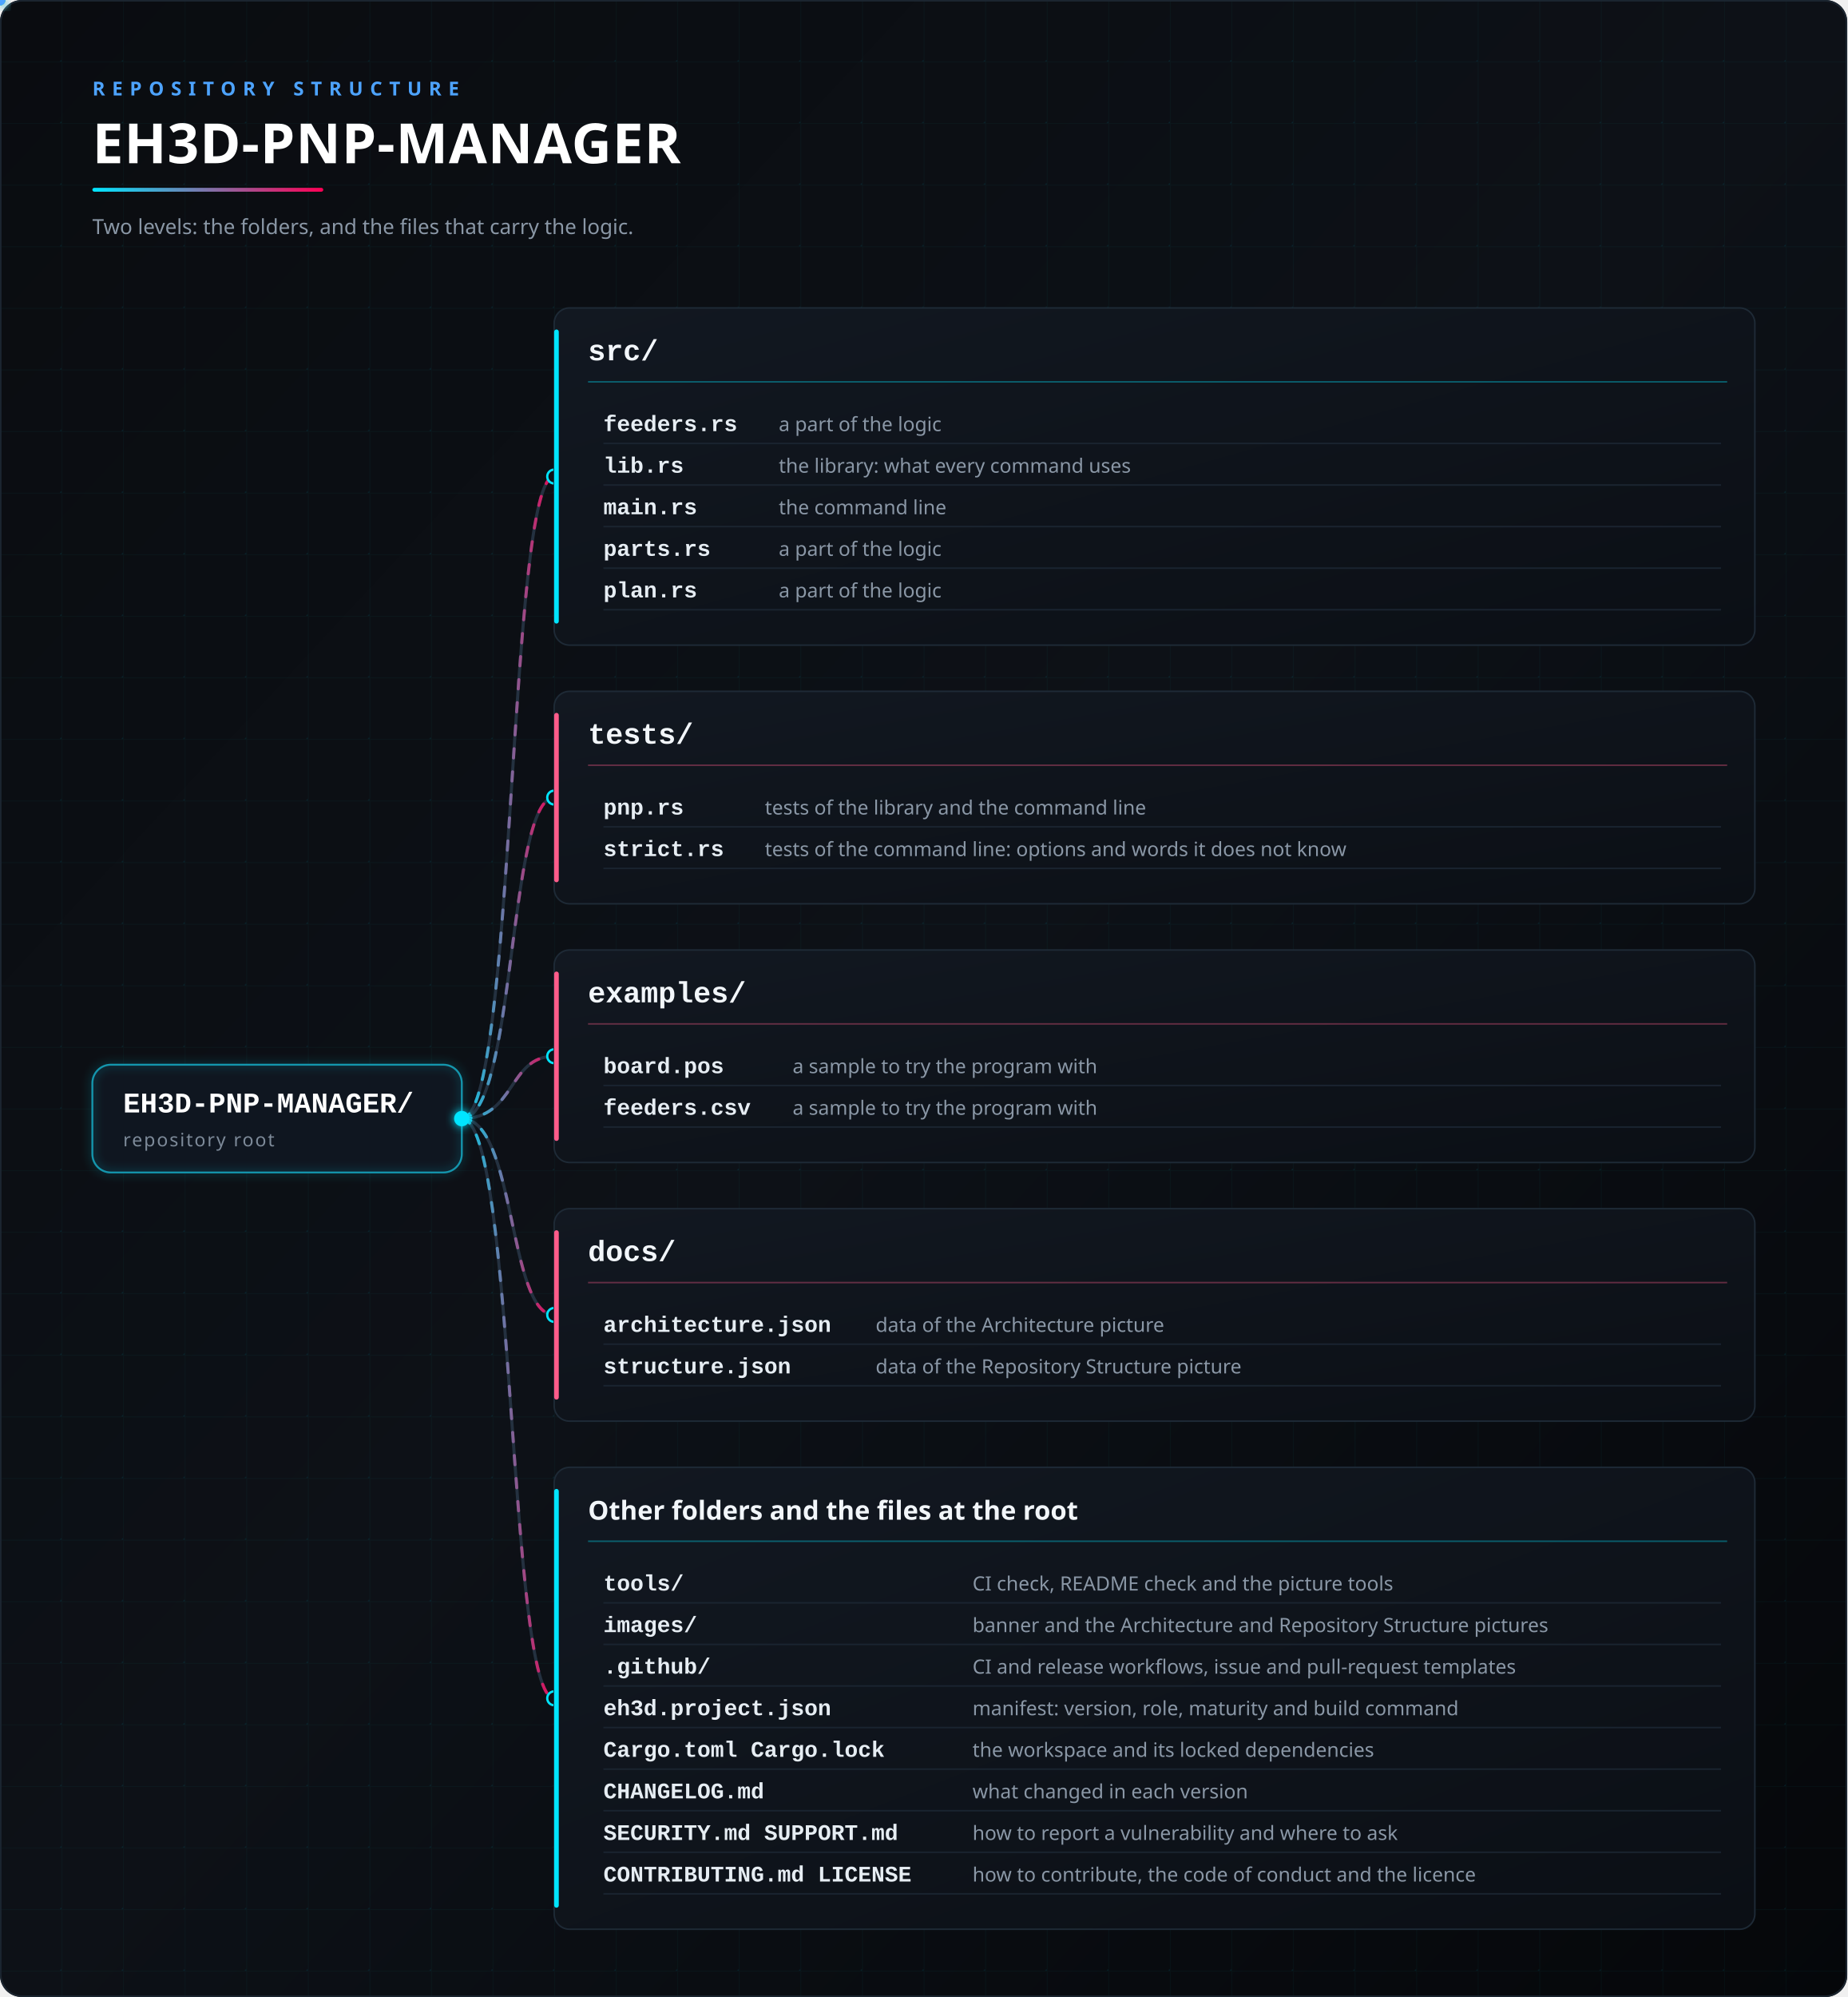
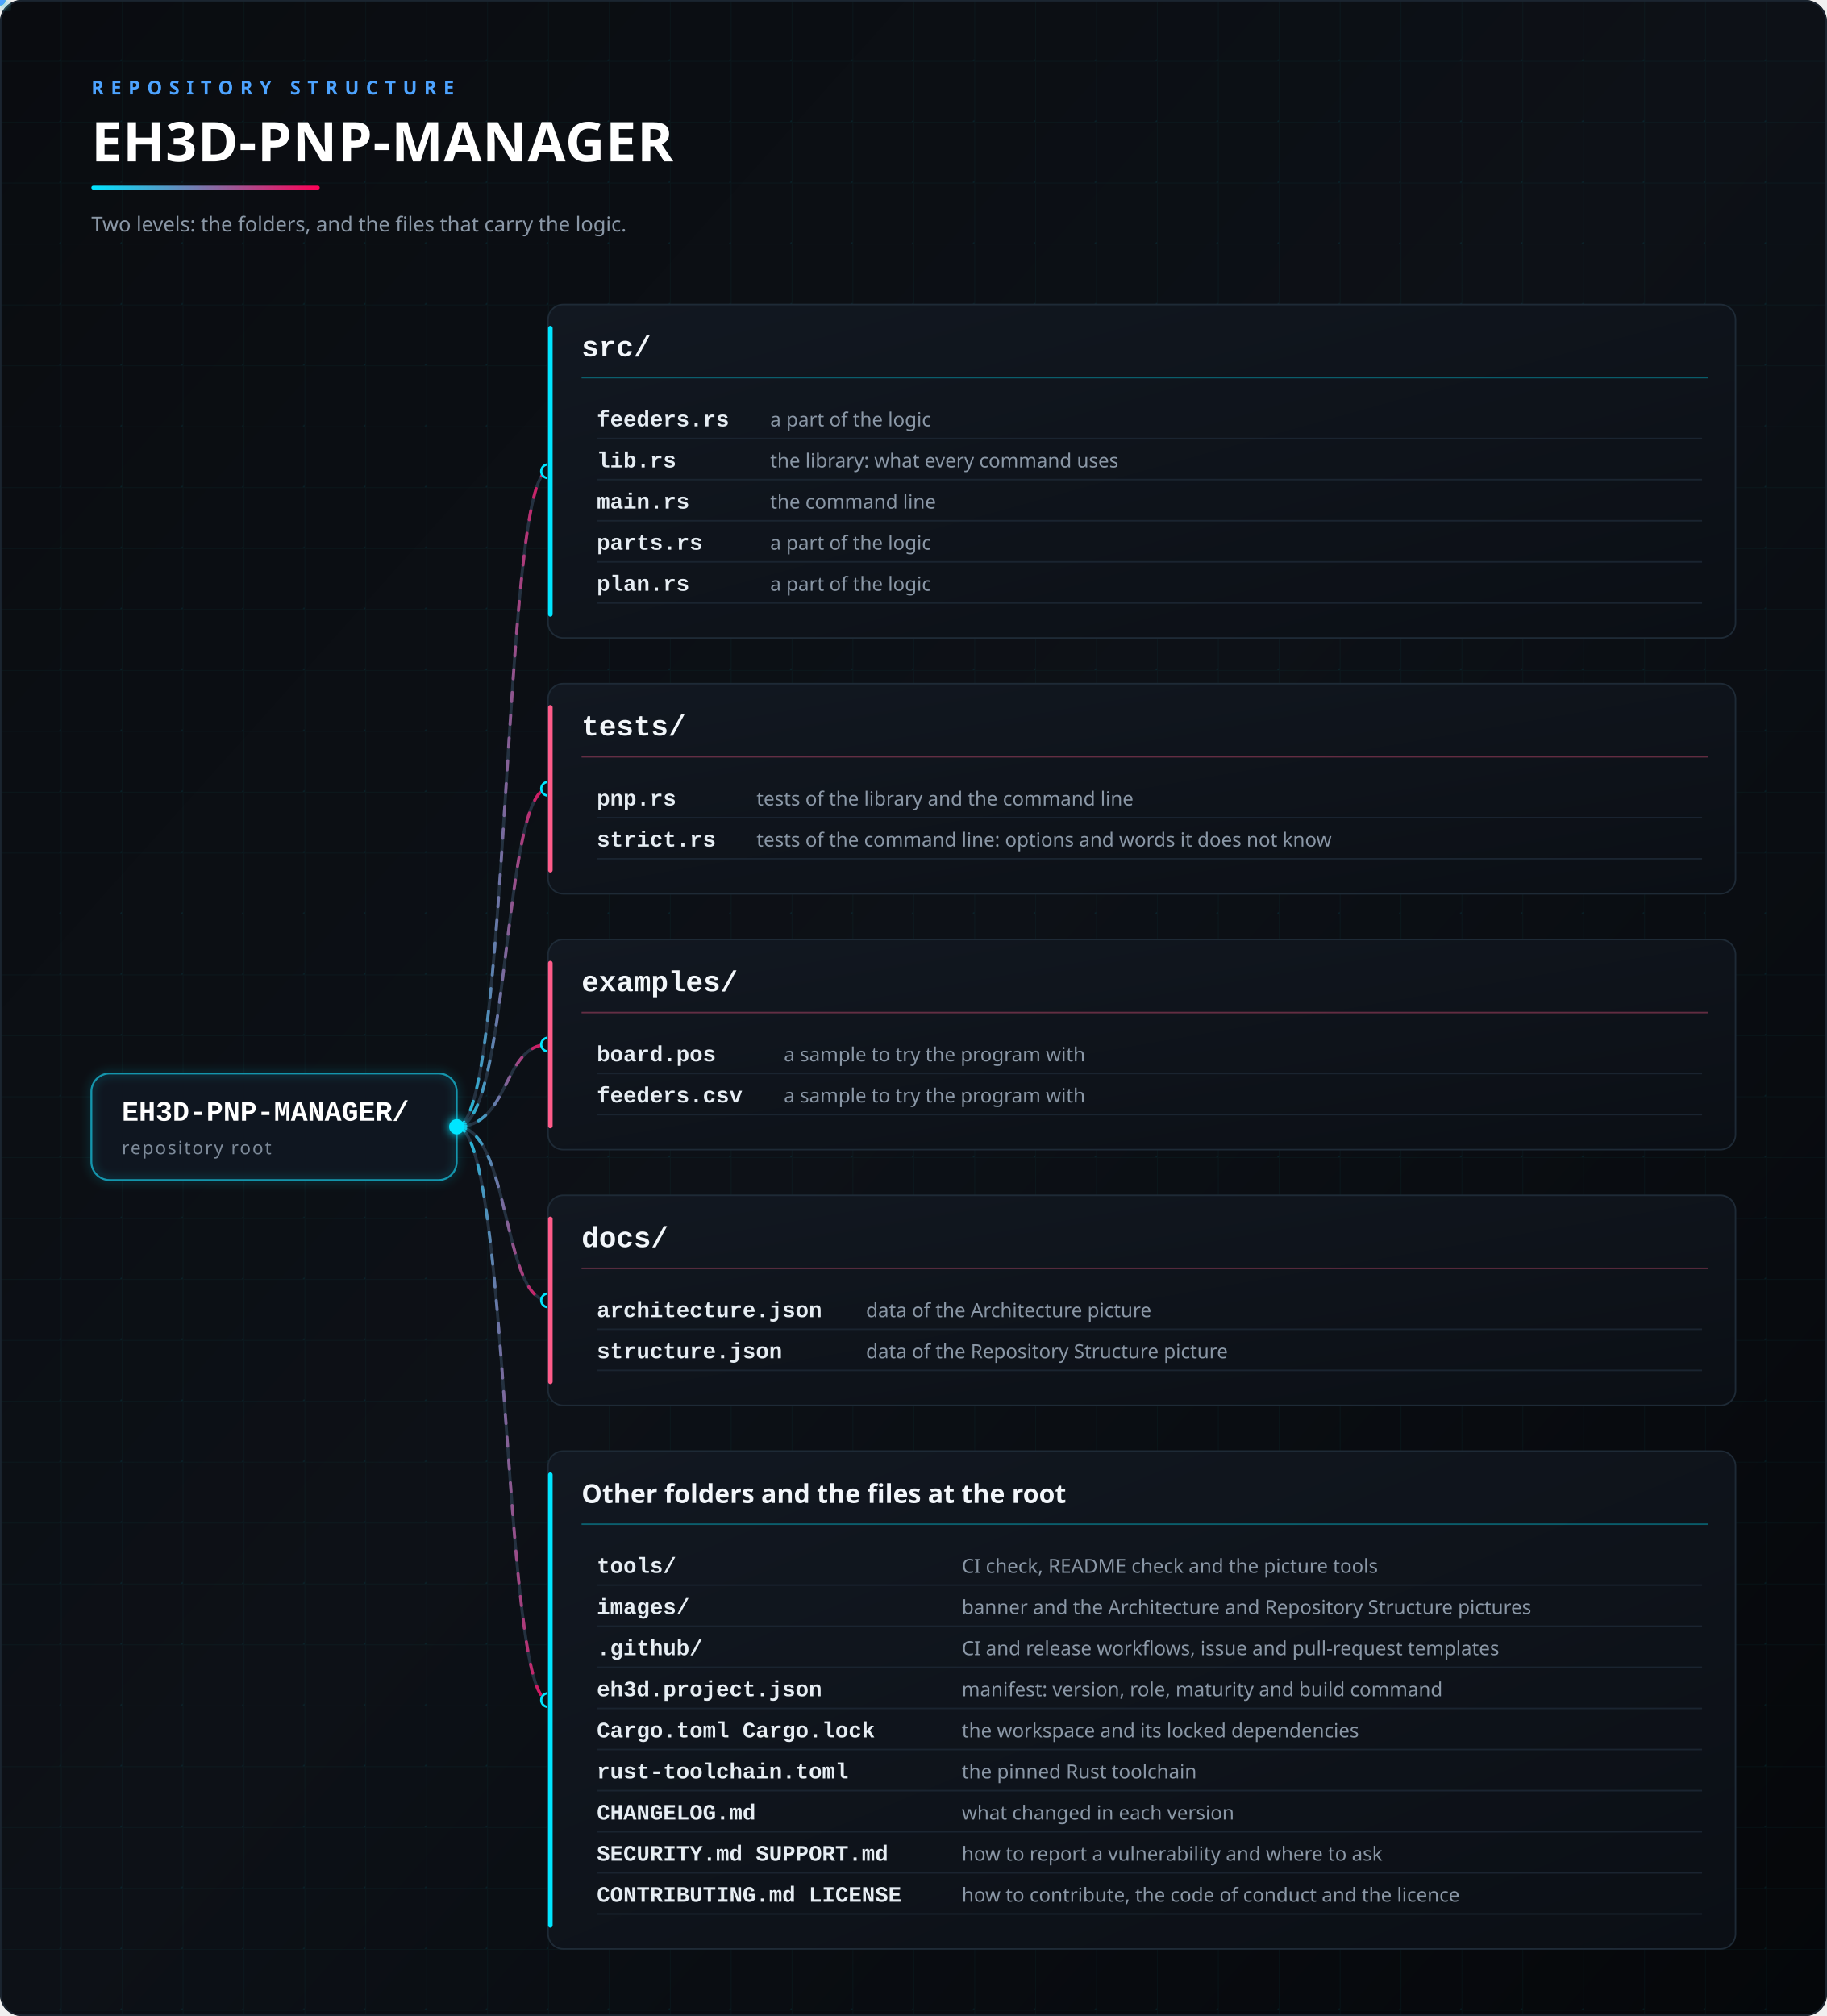
- <svg xmlns="http://www.w3.org/2000/svg" viewBox="0 0 1200 1297" width="100%" role="img" aria-labelledby="t d">
+ <svg xmlns="http://www.w3.org/2000/svg" viewBox="0 0 1200 1324" width="100%" role="img" aria-labelledby="t d">
  <defs>
    <linearGradient id="bg" x1="0" y1="0" x2="1" y2="1">
      <stop offset="0" stop-color="#0A0C10" />
      <stop offset="0.5" stop-color="#0D1117" />
      <stop offset="1" stop-color="#05070A" />
    </linearGradient>
    <linearGradient id="card" x1="0" y1="0" x2="1" y2="1">
      <stop offset="0" stop-color="#121821" />
      <stop offset="1" stop-color="#0B0F15" />
    </linearGradient>
    <linearGradient id="line" x1="0" y1="0" x2="1" y2="0">
      <stop offset="0" stop-color="#00E5FF" />
      <stop offset="1" stop-color="#FF0055" />
    </linearGradient>
    <filter id="glow" x="-50%" y="-50%" width="200%" height="200%">
      <feGaussianBlur stdDeviation="3" result="b" />
      <feMerge>
        <feMergeNode in="b" />
        <feMergeNode in="SourceGraphic" />
      </feMerge>
    </filter>
    <pattern id="grid" width="40" height="40" patternUnits="userSpaceOnUse">
      <path d="M40 0H0V40" fill="none" stroke="#00E5FF" stroke-opacity="0.035" />
      <circle cx="40" cy="40" r="1" fill="#00E5FF" fill-opacity="0.09" />
    </pattern>
  </defs>
-   <rect width="1200" height="1297" rx="14" fill="url(#bg)" />
-   <rect width="1200" height="1297" rx="14" fill="url(#grid)" />
-   <rect x="0.5" y="0.5" width="1199" height="1296" rx="14" fill="none" stroke="#1B2530" />
+   <rect width="1200" height="1324" rx="14" fill="url(#bg)" />
+   <rect width="1200" height="1324" rx="14" fill="url(#grid)" />
+   <rect x="0.5" y="0.5" width="1199" height="1323" rx="14" fill="none" stroke="#1B2530" />
  <text x="60" y="62" font-family="'Segoe UI','Noto Sans','Noto Sans CJK SC','Microsoft YaHei','Yu Gothic','Helvetica Neue',Helvetica,Arial,sans-serif" font-size="12.5" font-weight="600" fill="#4DA3FF" text-anchor="start" letter-spacing="4.5">REPOSITORY STRUCTURE</text>
  <text x="60" y="106" font-family="'Segoe UI','Noto Sans','Noto Sans CJK SC','Microsoft YaHei','Yu Gothic','Helvetica Neue',Helvetica,Arial,sans-serif" font-size="36" font-weight="700" fill="#FFFFFF" text-anchor="start" letter-spacing="0.5">EH3D-PNP-MANAGER</text>
  <rect x="60" y="122" width="150" height="2.5" rx="1.25" fill="url(#line)">
    <animate attributeName="width" values="40;150;150" keyTimes="0;0.4;1" dur="3s" repeatCount="indefinite" />
  </rect>
  <text x="60" y="152" font-family="'Segoe UI','Noto Sans','Noto Sans CJK SC','Microsoft YaHei','Yu Gothic','Helvetica Neue',Helvetica,Arial,sans-serif" font-size="13.5" font-weight="400" fill="#8A97A6" text-anchor="start">Two levels: the folders, and the files that carry the logic.</text>
-   <path id="c0" d="M300,726.5 C335,726.5 330,309.5 360,309.5" fill="none" stroke="#243140" stroke-width="2" />
-   <path d="M300,726.5 C335,726.5 330,309.5 360,309.5" fill="none" stroke="url(#line)" stroke-width="2" stroke-linecap="round" stroke-dasharray="6 9" opacity="0.9">
+   <path id="c0" d="M300,740 C335,740 330,309.5 360,309.5" fill="none" stroke="#243140" stroke-width="2" />
+   <path d="M300,740 C335,740 330,309.5 360,309.5" fill="none" stroke="url(#line)" stroke-width="2" stroke-linecap="round" stroke-dasharray="6 9" opacity="0.9">
    <animate attributeName="stroke-dashoffset" from="0" to="-30" dur="1.6s" repeatCount="indefinite" />
  </path>
  <circle cx="360" cy="309.5" r="4.5" fill="#0D1117" stroke="#00E5FF" stroke-width="1.5" />
-   <path id="c1" d="M300,726.5 C335,726.5 330,518 360,518" fill="none" stroke="#243140" stroke-width="2" />
-   <path d="M300,726.5 C335,726.5 330,518 360,518" fill="none" stroke="url(#line)" stroke-width="2" stroke-linecap="round" stroke-dasharray="6 9" opacity="0.9">
+   <path id="c1" d="M300,740 C335,740 330,518 360,518" fill="none" stroke="#243140" stroke-width="2" />
+   <path d="M300,740 C335,740 330,518 360,518" fill="none" stroke="url(#line)" stroke-width="2" stroke-linecap="round" stroke-dasharray="6 9" opacity="0.9">
    <animate attributeName="stroke-dashoffset" from="0" to="-30" dur="1.6s" repeatCount="indefinite" />
  </path>
  <circle cx="360" cy="518" r="4.5" fill="#0D1117" stroke="#00E5FF" stroke-width="1.5" />
-   <path id="c2" d="M300,726.5 C335,726.5 330,686 360,686" fill="none" stroke="#243140" stroke-width="2" />
-   <path d="M300,726.5 C335,726.5 330,686 360,686" fill="none" stroke="url(#line)" stroke-width="2" stroke-linecap="round" stroke-dasharray="6 9" opacity="0.9">
+   <path id="c2" d="M300,740 C335,740 330,686 360,686" fill="none" stroke="#243140" stroke-width="2" />
+   <path d="M300,740 C335,740 330,686 360,686" fill="none" stroke="url(#line)" stroke-width="2" stroke-linecap="round" stroke-dasharray="6 9" opacity="0.9">
    <animate attributeName="stroke-dashoffset" from="0" to="-30" dur="1.6s" repeatCount="indefinite" />
  </path>
  <circle cx="360" cy="686" r="4.5" fill="#0D1117" stroke="#00E5FF" stroke-width="1.5" />
-   <path id="c3" d="M300,726.5 C335,726.5 330,854 360,854" fill="none" stroke="#243140" stroke-width="2" />
-   <path d="M300,726.5 C335,726.5 330,854 360,854" fill="none" stroke="url(#line)" stroke-width="2" stroke-linecap="round" stroke-dasharray="6 9" opacity="0.9">
+   <path id="c3" d="M300,740 C335,740 330,854 360,854" fill="none" stroke="#243140" stroke-width="2" />
+   <path d="M300,740 C335,740 330,854 360,854" fill="none" stroke="url(#line)" stroke-width="2" stroke-linecap="round" stroke-dasharray="6 9" opacity="0.9">
    <animate attributeName="stroke-dashoffset" from="0" to="-30" dur="1.6s" repeatCount="indefinite" />
  </path>
  <circle cx="360" cy="854" r="4.5" fill="#0D1117" stroke="#00E5FF" stroke-width="1.5" />
-   <path id="c4" d="M300,726.5 C335,726.5 330,1103 360,1103" fill="none" stroke="#243140" stroke-width="2" />
-   <path d="M300,726.5 C335,726.5 330,1103 360,1103" fill="none" stroke="url(#line)" stroke-width="2" stroke-linecap="round" stroke-dasharray="6 9" opacity="0.9">
+   <path id="c4" d="M300,740 C335,740 330,1116.5 360,1116.5" fill="none" stroke="#243140" stroke-width="2" />
+   <path d="M300,740 C335,740 330,1116.5 360,1116.5" fill="none" stroke="url(#line)" stroke-width="2" stroke-linecap="round" stroke-dasharray="6 9" opacity="0.9">
    <animate attributeName="stroke-dashoffset" from="0" to="-30" dur="1.6s" repeatCount="indefinite" />
  </path>
-   <circle cx="360" cy="1103" r="4.5" fill="#0D1117" stroke="#00E5FF" stroke-width="1.5" />
+   <circle cx="360" cy="1116.5" r="4.5" fill="#0D1117" stroke="#00E5FF" stroke-width="1.5" />
  <circle r="3.5" fill="#00E5FF" filter="url(#glow)">
    <animateMotion dur="3.4s" repeatCount="indefinite">
      <mpath href="#c0" />
    </animateMotion>
  </circle>
  <circle r="3.5" fill="#4DA3FF" filter="url(#glow)">
    <animateMotion dur="4.2s" repeatCount="indefinite">
      <mpath href="#c1" />
    </animateMotion>
  </circle>
  <circle r="3.5" fill="#FFB300" filter="url(#glow)">
    <animateMotion dur="5.0s" repeatCount="indefinite">
      <mpath href="#c2" />
    </animateMotion>
  </circle>
  <circle r="3.5" fill="#00E5FF" filter="url(#glow)">
    <animateMotion dur="5.8s" repeatCount="indefinite">
      <mpath href="#c3" />
    </animateMotion>
  </circle>
  <circle r="3.5" fill="#4DA3FF" filter="url(#glow)">
    <animateMotion dur="6.6s" repeatCount="indefinite">
      <mpath href="#c4" />
    </animateMotion>
  </circle>
-   <rect x="60" y="691.5" width="240" height="70" rx="12" fill="#0F1620" stroke="#2A3A4C" stroke-width="1.2" />
-   <rect x="60" y="691.5" width="240" height="70" rx="12" fill="none" stroke="#00E5FF" stroke-opacity="0.5" stroke-width="1.2" filter="url(#glow)">
+   <rect x="60" y="705" width="240" height="70" rx="12" fill="#0F1620" stroke="#2A3A4C" stroke-width="1.2" />
+   <rect x="60" y="705" width="240" height="70" rx="12" fill="none" stroke="#00E5FF" stroke-opacity="0.5" stroke-width="1.2" filter="url(#glow)">
    <animate attributeName="stroke-opacity" values="0.15;0.6;0.15" dur="3.6s" repeatCount="indefinite" />
  </rect>
-   <text x="80" y="722.5" font-family="'JetBrains Mono','Cascadia Code','SFMono-Regular',Consolas,'Liberation Mono',monospace" font-size="18.5" font-weight="700" fill="#FFFFFF" text-anchor="start">EH3D-PNP-MANAGER/</text>
-   <text x="80" y="744.5" font-family="'Segoe UI','Noto Sans','Noto Sans CJK SC','Microsoft YaHei','Yu Gothic','Helvetica Neue',Helvetica,Arial,sans-serif" font-size="12" font-weight="400" fill="#7D8A99" text-anchor="start" letter-spacing="1">repository root</text>
-   <circle cx="300" cy="726.5" r="5" fill="#00E5FF" filter="url(#glow)" />
+   <text x="80" y="736" font-family="'JetBrains Mono','Cascadia Code','SFMono-Regular',Consolas,'Liberation Mono',monospace" font-size="18.5" font-weight="700" fill="#FFFFFF" text-anchor="start">EH3D-PNP-MANAGER/</text>
+   <text x="80" y="758" font-family="'Segoe UI','Noto Sans','Noto Sans CJK SC','Microsoft YaHei','Yu Gothic','Helvetica Neue',Helvetica,Arial,sans-serif" font-size="12" font-weight="400" fill="#7D8A99" text-anchor="start" letter-spacing="1">repository root</text>
+   <circle cx="300" cy="740" r="5" fill="#00E5FF" filter="url(#glow)" />
  <rect x="360" y="200" width="780" height="219" rx="10" fill="url(#card)" stroke="#1E2A36" stroke-width="1" />
  <rect x="360" y="214" width="3" height="191" rx="1.5" fill="#00E5FF">
    <animate attributeName="opacity" values="0.55;1;0.55" dur="4s" begin="0s" repeatCount="indefinite" />
  </rect>
  <text x="382" y="234" font-family="'JetBrains Mono','Cascadia Code','SFMono-Regular',Consolas,'Liberation Mono',monospace" font-size="19" font-weight="700" fill="#F2F6FA" text-anchor="start">src/</text>
  <line x1="382" y1="248" x2="1122" y2="248" stroke="#00E5FF" stroke-opacity="0.35" stroke-width="1" />
  <text x="392" y="280" font-family="'JetBrains Mono','Cascadia Code','SFMono-Regular',Consolas,'Liberation Mono',monospace" font-size="14.5" font-weight="600" fill="#E6EDF3" text-anchor="start">feeders.rs</text>
  <text x="505.9" y="280" font-family="'Segoe UI','Noto Sans','Noto Sans CJK SC','Microsoft YaHei','Yu Gothic','Helvetica Neue',Helvetica,Arial,sans-serif" font-size="12.8" font-weight="400" fill="#8A97A6" text-anchor="start">a part of the logic</text>
  <line x1="392" y1="288" x2="1118" y2="288" stroke="#1A2430" stroke-width="1" />
  <text x="392" y="307" font-family="'JetBrains Mono','Cascadia Code','SFMono-Regular',Consolas,'Liberation Mono',monospace" font-size="14.5" font-weight="600" fill="#E6EDF3" text-anchor="start">lib.rs</text>
  <text x="505.9" y="307" font-family="'Segoe UI','Noto Sans','Noto Sans CJK SC','Microsoft YaHei','Yu Gothic','Helvetica Neue',Helvetica,Arial,sans-serif" font-size="12.8" font-weight="400" fill="#8A97A6" text-anchor="start">the library: what every command uses</text>
  <line x1="392" y1="315" x2="1118" y2="315" stroke="#1A2430" stroke-width="1" />
  <text x="392" y="334" font-family="'JetBrains Mono','Cascadia Code','SFMono-Regular',Consolas,'Liberation Mono',monospace" font-size="14.5" font-weight="600" fill="#E6EDF3" text-anchor="start">main.rs</text>
  <text x="505.9" y="334" font-family="'Segoe UI','Noto Sans','Noto Sans CJK SC','Microsoft YaHei','Yu Gothic','Helvetica Neue',Helvetica,Arial,sans-serif" font-size="12.8" font-weight="400" fill="#8A97A6" text-anchor="start">the command line</text>
  <line x1="392" y1="342" x2="1118" y2="342" stroke="#1A2430" stroke-width="1" />
  <text x="392" y="361" font-family="'JetBrains Mono','Cascadia Code','SFMono-Regular',Consolas,'Liberation Mono',monospace" font-size="14.5" font-weight="600" fill="#E6EDF3" text-anchor="start">parts.rs</text>
  <text x="505.9" y="361" font-family="'Segoe UI','Noto Sans','Noto Sans CJK SC','Microsoft YaHei','Yu Gothic','Helvetica Neue',Helvetica,Arial,sans-serif" font-size="12.8" font-weight="400" fill="#8A97A6" text-anchor="start">a part of the logic</text>
  <line x1="392" y1="369" x2="1118" y2="369" stroke="#1A2430" stroke-width="1" />
  <text x="392" y="388" font-family="'JetBrains Mono','Cascadia Code','SFMono-Regular',Consolas,'Liberation Mono',monospace" font-size="14.5" font-weight="600" fill="#E6EDF3" text-anchor="start">plan.rs</text>
  <text x="505.9" y="388" font-family="'Segoe UI','Noto Sans','Noto Sans CJK SC','Microsoft YaHei','Yu Gothic','Helvetica Neue',Helvetica,Arial,sans-serif" font-size="12.8" font-weight="400" fill="#8A97A6" text-anchor="start">a part of the logic</text>
  <line x1="392" y1="396" x2="1118" y2="396" stroke="#1A2430" stroke-width="1" />
  <rect x="360" y="449" width="780" height="138" rx="10" fill="url(#card)" stroke="#1E2A36" stroke-width="1" />
  <rect x="360" y="463" width="3" height="110" rx="1.5" fill="#FF5C8A">
    <animate attributeName="opacity" values="0.55;1;0.55" dur="4s" begin="0.6s" repeatCount="indefinite" />
  </rect>
  <text x="382" y="483" font-family="'JetBrains Mono','Cascadia Code','SFMono-Regular',Consolas,'Liberation Mono',monospace" font-size="19" font-weight="700" fill="#F2F6FA" text-anchor="start">tests/</text>
  <line x1="382" y1="497" x2="1122" y2="497" stroke="#FF5C8A" stroke-opacity="0.35" stroke-width="1" />
  <text x="392" y="529" font-family="'JetBrains Mono','Cascadia Code','SFMono-Regular',Consolas,'Liberation Mono',monospace" font-size="14.5" font-weight="600" fill="#E6EDF3" text-anchor="start">pnp.rs</text>
  <text x="496.91" y="529" font-family="'Segoe UI','Noto Sans','Noto Sans CJK SC','Microsoft YaHei','Yu Gothic','Helvetica Neue',Helvetica,Arial,sans-serif" font-size="12.8" font-weight="400" fill="#8A97A6" text-anchor="start">tests of the library and the command line</text>
  <line x1="392" y1="537" x2="1118" y2="537" stroke="#1A2430" stroke-width="1" />
  <text x="392" y="556" font-family="'JetBrains Mono','Cascadia Code','SFMono-Regular',Consolas,'Liberation Mono',monospace" font-size="14.5" font-weight="600" fill="#E6EDF3" text-anchor="start">strict.rs</text>
  <text x="496.91" y="556" font-family="'Segoe UI','Noto Sans','Noto Sans CJK SC','Microsoft YaHei','Yu Gothic','Helvetica Neue',Helvetica,Arial,sans-serif" font-size="12.8" font-weight="400" fill="#8A97A6" text-anchor="start">tests of the command line: options and words it does not know</text>
  <line x1="392" y1="564" x2="1118" y2="564" stroke="#1A2430" stroke-width="1" />
  <rect x="360" y="617" width="780" height="138" rx="10" fill="url(#card)" stroke="#1E2A36" stroke-width="1" />
  <rect x="360" y="631" width="3" height="110" rx="1.5" fill="#FF5C8A">
    <animate attributeName="opacity" values="0.55;1;0.55" dur="4s" begin="1.2s" repeatCount="indefinite" />
  </rect>
  <text x="382" y="651" font-family="'JetBrains Mono','Cascadia Code','SFMono-Regular',Consolas,'Liberation Mono',monospace" font-size="19" font-weight="700" fill="#F2F6FA" text-anchor="start">examples/</text>
  <line x1="382" y1="665" x2="1122" y2="665" stroke="#FF5C8A" stroke-opacity="0.35" stroke-width="1" />
  <text x="392" y="697" font-family="'JetBrains Mono','Cascadia Code','SFMono-Regular',Consolas,'Liberation Mono',monospace" font-size="14.5" font-weight="600" fill="#E6EDF3" text-anchor="start">board.pos</text>
  <text x="514.89" y="697" font-family="'Segoe UI','Noto Sans','Noto Sans CJK SC','Microsoft YaHei','Yu Gothic','Helvetica Neue',Helvetica,Arial,sans-serif" font-size="12.8" font-weight="400" fill="#8A97A6" text-anchor="start">a sample to try the program with</text>
  <line x1="392" y1="705" x2="1118" y2="705" stroke="#1A2430" stroke-width="1" />
  <text x="392" y="724" font-family="'JetBrains Mono','Cascadia Code','SFMono-Regular',Consolas,'Liberation Mono',monospace" font-size="14.5" font-weight="600" fill="#E6EDF3" text-anchor="start">feeders.csv</text>
  <text x="514.89" y="724" font-family="'Segoe UI','Noto Sans','Noto Sans CJK SC','Microsoft YaHei','Yu Gothic','Helvetica Neue',Helvetica,Arial,sans-serif" font-size="12.8" font-weight="400" fill="#8A97A6" text-anchor="start">a sample to try the program with</text>
  <line x1="392" y1="732" x2="1118" y2="732" stroke="#1A2430" stroke-width="1" />
  <rect x="360" y="785" width="780" height="138" rx="10" fill="url(#card)" stroke="#1E2A36" stroke-width="1" />
  <rect x="360" y="799" width="3" height="110" rx="1.5" fill="#FF5C8A">
    <animate attributeName="opacity" values="0.55;1;0.55" dur="4s" begin="1.8s" repeatCount="indefinite" />
  </rect>
  <text x="382" y="819" font-family="'JetBrains Mono','Cascadia Code','SFMono-Regular',Consolas,'Liberation Mono',monospace" font-size="19" font-weight="700" fill="#F2F6FA" text-anchor="start">docs/</text>
  <line x1="382" y1="833" x2="1122" y2="833" stroke="#FF5C8A" stroke-opacity="0.35" stroke-width="1" />
  <text x="392" y="865" font-family="'JetBrains Mono','Cascadia Code','SFMono-Regular',Consolas,'Liberation Mono',monospace" font-size="14.5" font-weight="600" fill="#E6EDF3" text-anchor="start">architecture.json</text>
  <text x="568.83" y="865" font-family="'Segoe UI','Noto Sans','Noto Sans CJK SC','Microsoft YaHei','Yu Gothic','Helvetica Neue',Helvetica,Arial,sans-serif" font-size="12.8" font-weight="400" fill="#8A97A6" text-anchor="start">data of the Architecture picture</text>
  <line x1="392" y1="873" x2="1118" y2="873" stroke="#1A2430" stroke-width="1" />
  <text x="392" y="892" font-family="'JetBrains Mono','Cascadia Code','SFMono-Regular',Consolas,'Liberation Mono',monospace" font-size="14.5" font-weight="600" fill="#E6EDF3" text-anchor="start">structure.json</text>
  <text x="568.83" y="892" font-family="'Segoe UI','Noto Sans','Noto Sans CJK SC','Microsoft YaHei','Yu Gothic','Helvetica Neue',Helvetica,Arial,sans-serif" font-size="12.8" font-weight="400" fill="#8A97A6" text-anchor="start">data of the Repository Structure picture</text>
  <line x1="392" y1="900" x2="1118" y2="900" stroke="#1A2430" stroke-width="1" />
-   <rect x="360" y="953" width="780" height="300" rx="10" fill="url(#card)" stroke="#1E2A36" stroke-width="1" />
-   <rect x="360" y="967" width="3" height="272" rx="1.5" fill="#00E5FF">
+   <rect x="360" y="953" width="780" height="327" rx="10" fill="url(#card)" stroke="#1E2A36" stroke-width="1" />
+   <rect x="360" y="967" width="3" height="299" rx="1.5" fill="#00E5FF">
    <animate attributeName="opacity" values="0.55;1;0.55" dur="4s" begin="2.4s" repeatCount="indefinite" />
  </rect>
  <text x="382" y="987" font-family="'Segoe UI','Noto Sans','Noto Sans CJK SC','Microsoft YaHei','Yu Gothic','Helvetica Neue',Helvetica,Arial,sans-serif" font-size="17" font-weight="700" fill="#F2F6FA" text-anchor="start">Other folders and the files at the root</text>
  <line x1="382" y1="1001" x2="1122" y2="1001" stroke="#00E5FF" stroke-opacity="0.35" stroke-width="1" />
  <text x="392" y="1033" font-family="'JetBrains Mono','Cascadia Code','SFMono-Regular',Consolas,'Liberation Mono',monospace" font-size="14.5" font-weight="600" fill="#E6EDF3" text-anchor="start">tools/</text>
  <text x="631.76" y="1033" font-family="'Segoe UI','Noto Sans','Noto Sans CJK SC','Microsoft YaHei','Yu Gothic','Helvetica Neue',Helvetica,Arial,sans-serif" font-size="12.8" font-weight="400" fill="#8A97A6" text-anchor="start">CI check, README check and the picture tools</text>
  <line x1="392" y1="1041" x2="1118" y2="1041" stroke="#1A2430" stroke-width="1" />
  <text x="392" y="1060" font-family="'JetBrains Mono','Cascadia Code','SFMono-Regular',Consolas,'Liberation Mono',monospace" font-size="14.5" font-weight="600" fill="#E6EDF3" text-anchor="start">images/</text>
  <text x="631.76" y="1060" font-family="'Segoe UI','Noto Sans','Noto Sans CJK SC','Microsoft YaHei','Yu Gothic','Helvetica Neue',Helvetica,Arial,sans-serif" font-size="12.8" font-weight="400" fill="#8A97A6" text-anchor="start">banner and the Architecture and Repository Structure pictures</text>
  <line x1="392" y1="1068" x2="1118" y2="1068" stroke="#1A2430" stroke-width="1" />
  <text x="392" y="1087" font-family="'JetBrains Mono','Cascadia Code','SFMono-Regular',Consolas,'Liberation Mono',monospace" font-size="14.5" font-weight="600" fill="#E6EDF3" text-anchor="start">.github/</text>
  <text x="631.76" y="1087" font-family="'Segoe UI','Noto Sans','Noto Sans CJK SC','Microsoft YaHei','Yu Gothic','Helvetica Neue',Helvetica,Arial,sans-serif" font-size="12.8" font-weight="400" fill="#8A97A6" text-anchor="start">CI and release workflows, issue and pull-request templates</text>
  <line x1="392" y1="1095" x2="1118" y2="1095" stroke="#1A2430" stroke-width="1" />
  <text x="392" y="1114" font-family="'JetBrains Mono','Cascadia Code','SFMono-Regular',Consolas,'Liberation Mono',monospace" font-size="14.5" font-weight="600" fill="#E6EDF3" text-anchor="start">eh3d.project.json</text>
  <text x="631.76" y="1114" font-family="'Segoe UI','Noto Sans','Noto Sans CJK SC','Microsoft YaHei','Yu Gothic','Helvetica Neue',Helvetica,Arial,sans-serif" font-size="12.8" font-weight="400" fill="#8A97A6" text-anchor="start">manifest: version, role, maturity and build command</text>
  <line x1="392" y1="1122" x2="1118" y2="1122" stroke="#1A2430" stroke-width="1" />
  <text x="392" y="1141" font-family="'JetBrains Mono','Cascadia Code','SFMono-Regular',Consolas,'Liberation Mono',monospace" font-size="14.5" font-weight="600" fill="#E6EDF3" text-anchor="start">Cargo.toml  Cargo.lock</text>
  <text x="631.76" y="1141" font-family="'Segoe UI','Noto Sans','Noto Sans CJK SC','Microsoft YaHei','Yu Gothic','Helvetica Neue',Helvetica,Arial,sans-serif" font-size="12.8" font-weight="400" fill="#8A97A6" text-anchor="start">the workspace and its locked dependencies</text>
  <line x1="392" y1="1149" x2="1118" y2="1149" stroke="#1A2430" stroke-width="1" />
-   <text x="392" y="1168" font-family="'JetBrains Mono','Cascadia Code','SFMono-Regular',Consolas,'Liberation Mono',monospace" font-size="14.5" font-weight="600" fill="#E6EDF3" text-anchor="start">CHANGELOG.md</text>
-   <text x="631.76" y="1168" font-family="'Segoe UI','Noto Sans','Noto Sans CJK SC','Microsoft YaHei','Yu Gothic','Helvetica Neue',Helvetica,Arial,sans-serif" font-size="12.8" font-weight="400" fill="#8A97A6" text-anchor="start">what changed in each version</text>
+   <text x="392" y="1168" font-family="'JetBrains Mono','Cascadia Code','SFMono-Regular',Consolas,'Liberation Mono',monospace" font-size="14.5" font-weight="600" fill="#E6EDF3" text-anchor="start">rust-toolchain.toml</text>
+   <text x="631.76" y="1168" font-family="'Segoe UI','Noto Sans','Noto Sans CJK SC','Microsoft YaHei','Yu Gothic','Helvetica Neue',Helvetica,Arial,sans-serif" font-size="12.8" font-weight="400" fill="#8A97A6" text-anchor="start">the pinned Rust toolchain</text>
  <line x1="392" y1="1176" x2="1118" y2="1176" stroke="#1A2430" stroke-width="1" />
-   <text x="392" y="1195" font-family="'JetBrains Mono','Cascadia Code','SFMono-Regular',Consolas,'Liberation Mono',monospace" font-size="14.5" font-weight="600" fill="#E6EDF3" text-anchor="start">SECURITY.md  SUPPORT.md</text>
-   <text x="631.76" y="1195" font-family="'Segoe UI','Noto Sans','Noto Sans CJK SC','Microsoft YaHei','Yu Gothic','Helvetica Neue',Helvetica,Arial,sans-serif" font-size="12.8" font-weight="400" fill="#8A97A6" text-anchor="start">how to report a vulnerability and where to ask</text>
+   <text x="392" y="1195" font-family="'JetBrains Mono','Cascadia Code','SFMono-Regular',Consolas,'Liberation Mono',monospace" font-size="14.5" font-weight="600" fill="#E6EDF3" text-anchor="start">CHANGELOG.md</text>
+   <text x="631.76" y="1195" font-family="'Segoe UI','Noto Sans','Noto Sans CJK SC','Microsoft YaHei','Yu Gothic','Helvetica Neue',Helvetica,Arial,sans-serif" font-size="12.8" font-weight="400" fill="#8A97A6" text-anchor="start">what changed in each version</text>
  <line x1="392" y1="1203" x2="1118" y2="1203" stroke="#1A2430" stroke-width="1" />
-   <text x="392" y="1222" font-family="'JetBrains Mono','Cascadia Code','SFMono-Regular',Consolas,'Liberation Mono',monospace" font-size="14.5" font-weight="600" fill="#E6EDF3" text-anchor="start">CONTRIBUTING.md  LICENSE</text>
-   <text x="631.76" y="1222" font-family="'Segoe UI','Noto Sans','Noto Sans CJK SC','Microsoft YaHei','Yu Gothic','Helvetica Neue',Helvetica,Arial,sans-serif" font-size="12.8" font-weight="400" fill="#8A97A6" text-anchor="start">how to contribute, the code of conduct and the licence</text>
+   <text x="392" y="1222" font-family="'JetBrains Mono','Cascadia Code','SFMono-Regular',Consolas,'Liberation Mono',monospace" font-size="14.5" font-weight="600" fill="#E6EDF3" text-anchor="start">SECURITY.md  SUPPORT.md</text>
+   <text x="631.76" y="1222" font-family="'Segoe UI','Noto Sans','Noto Sans CJK SC','Microsoft YaHei','Yu Gothic','Helvetica Neue',Helvetica,Arial,sans-serif" font-size="12.8" font-weight="400" fill="#8A97A6" text-anchor="start">how to report a vulnerability and where to ask</text>
  <line x1="392" y1="1230" x2="1118" y2="1230" stroke="#1A2430" stroke-width="1" />
+   <text x="392" y="1249" font-family="'JetBrains Mono','Cascadia Code','SFMono-Regular',Consolas,'Liberation Mono',monospace" font-size="14.5" font-weight="600" fill="#E6EDF3" text-anchor="start">CONTRIBUTING.md  LICENSE</text>
+   <text x="631.76" y="1249" font-family="'Segoe UI','Noto Sans','Noto Sans CJK SC','Microsoft YaHei','Yu Gothic','Helvetica Neue',Helvetica,Arial,sans-serif" font-size="12.8" font-weight="400" fill="#8A97A6" text-anchor="start">how to contribute, the code of conduct and the licence</text>
+   <line x1="392" y1="1257" x2="1118" y2="1257" stroke="#1A2430" stroke-width="1" />
</svg>
